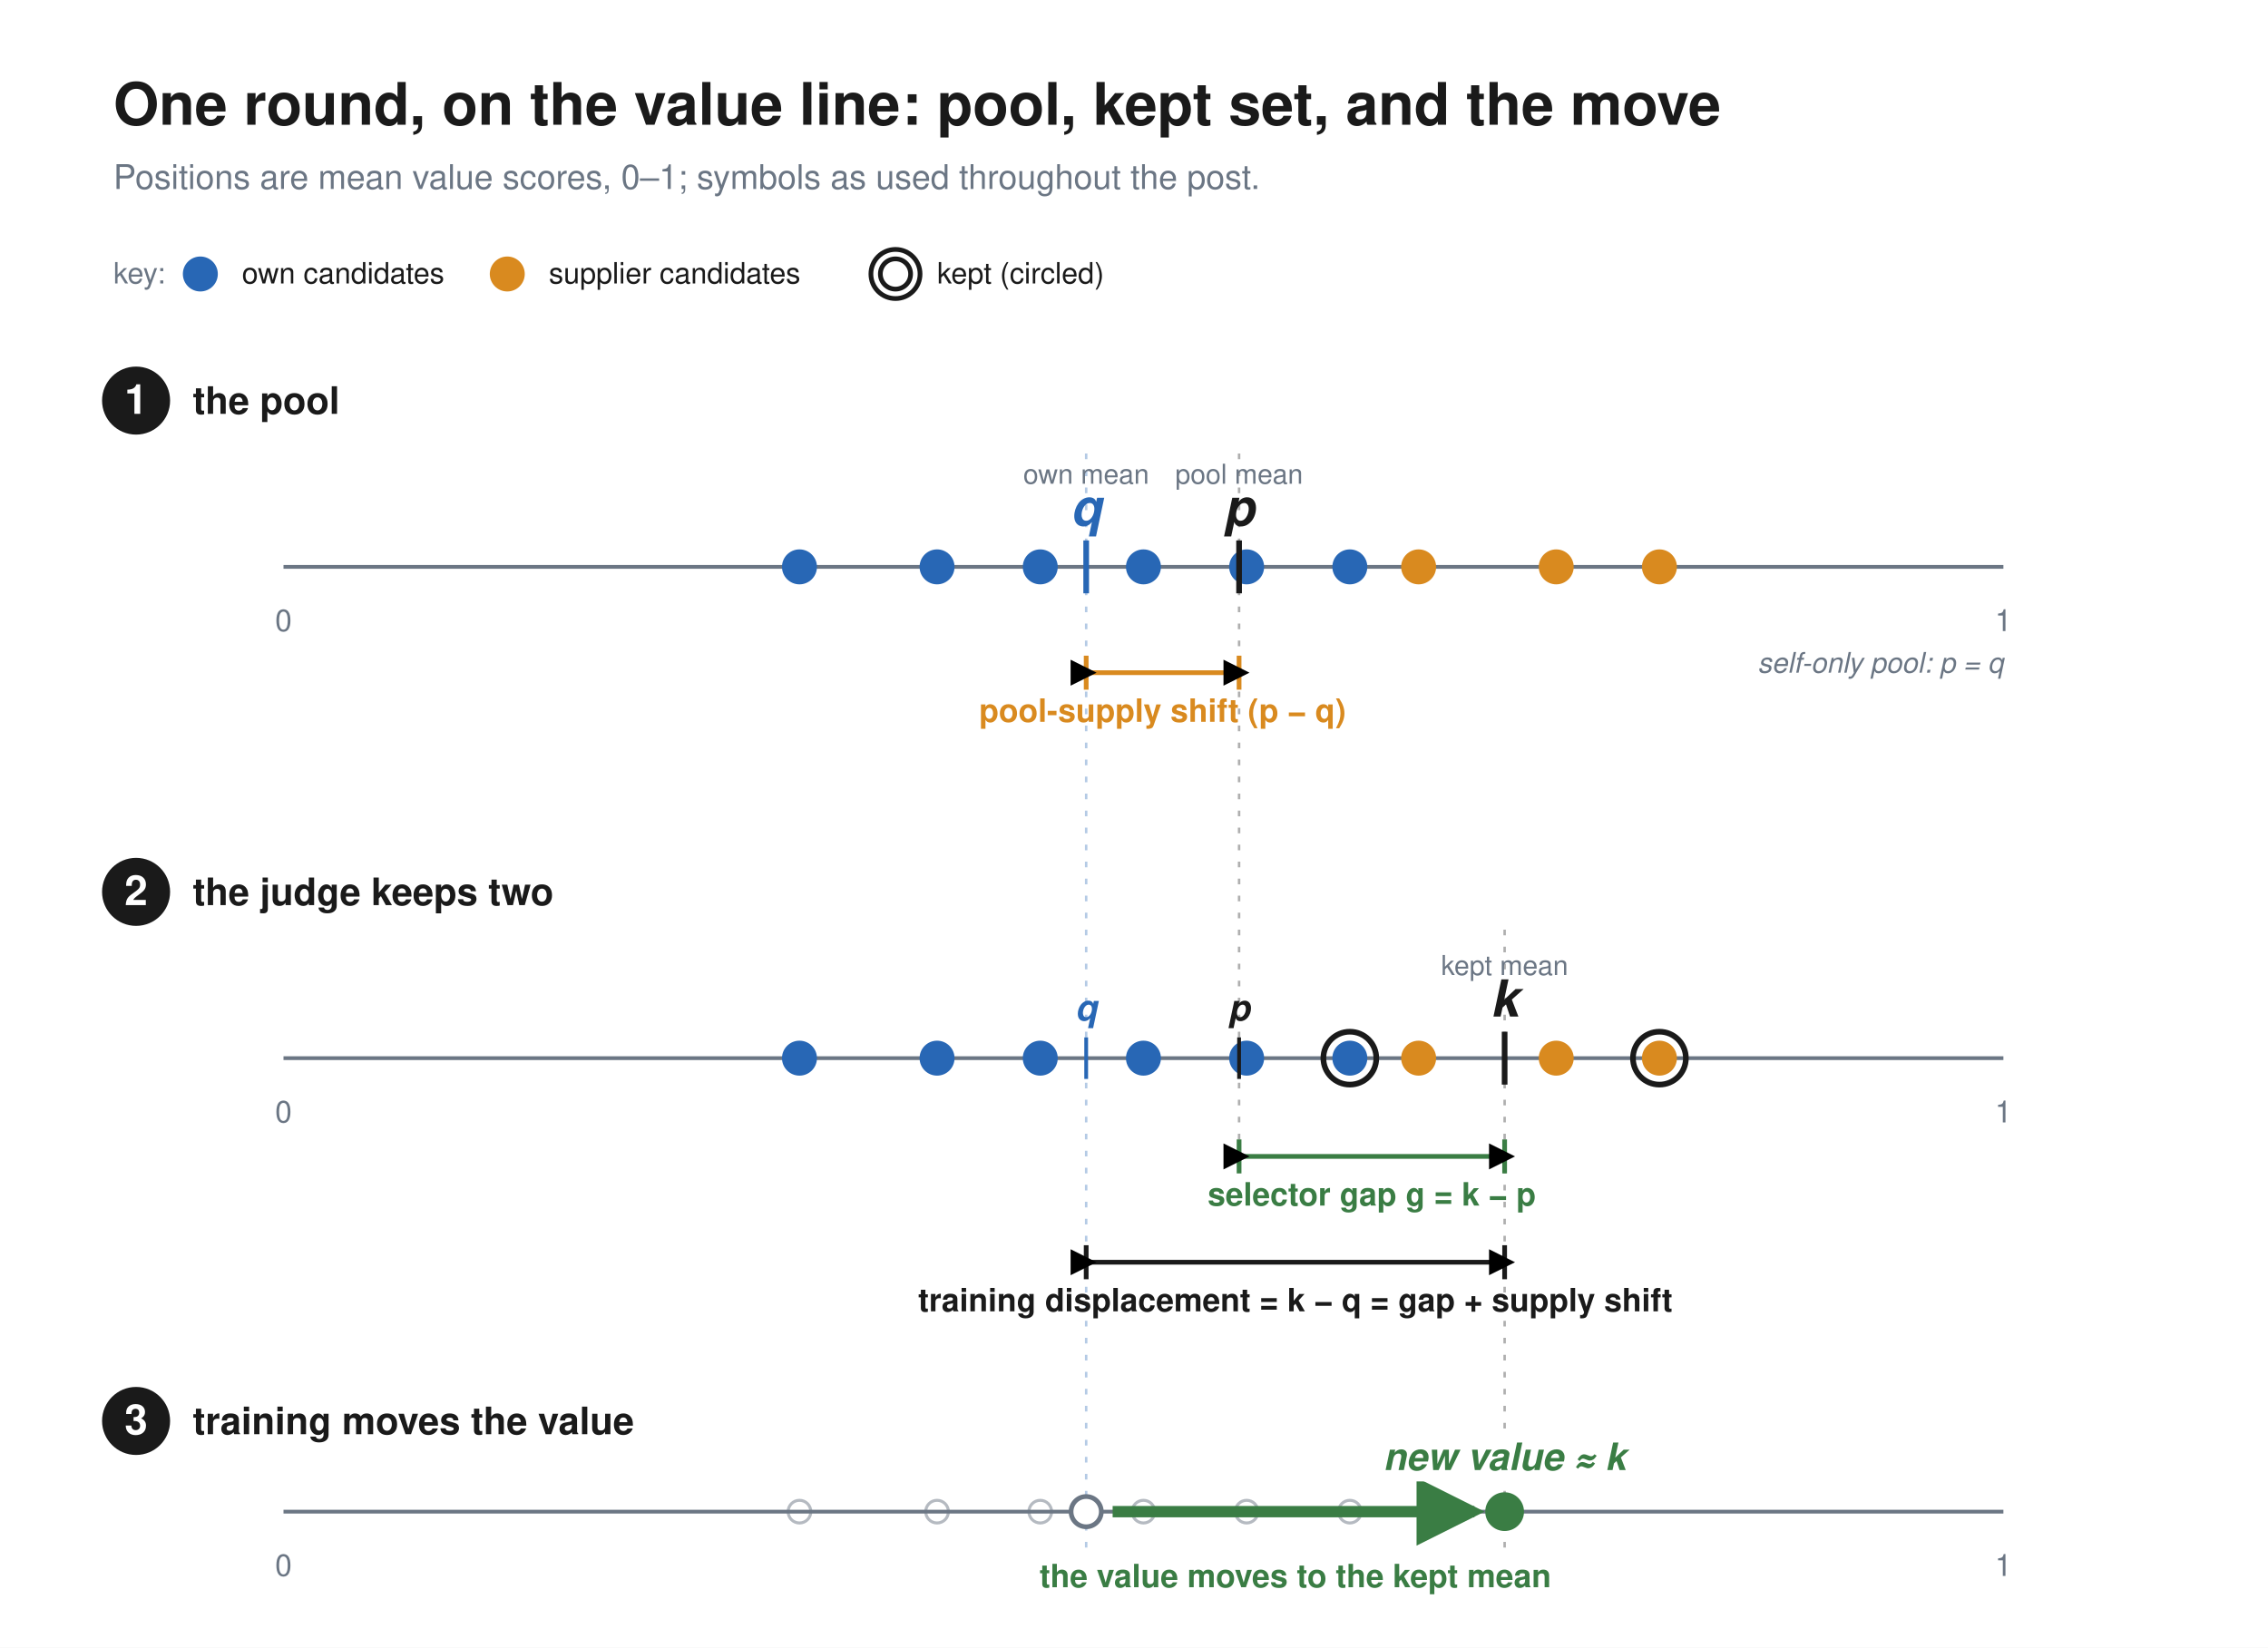
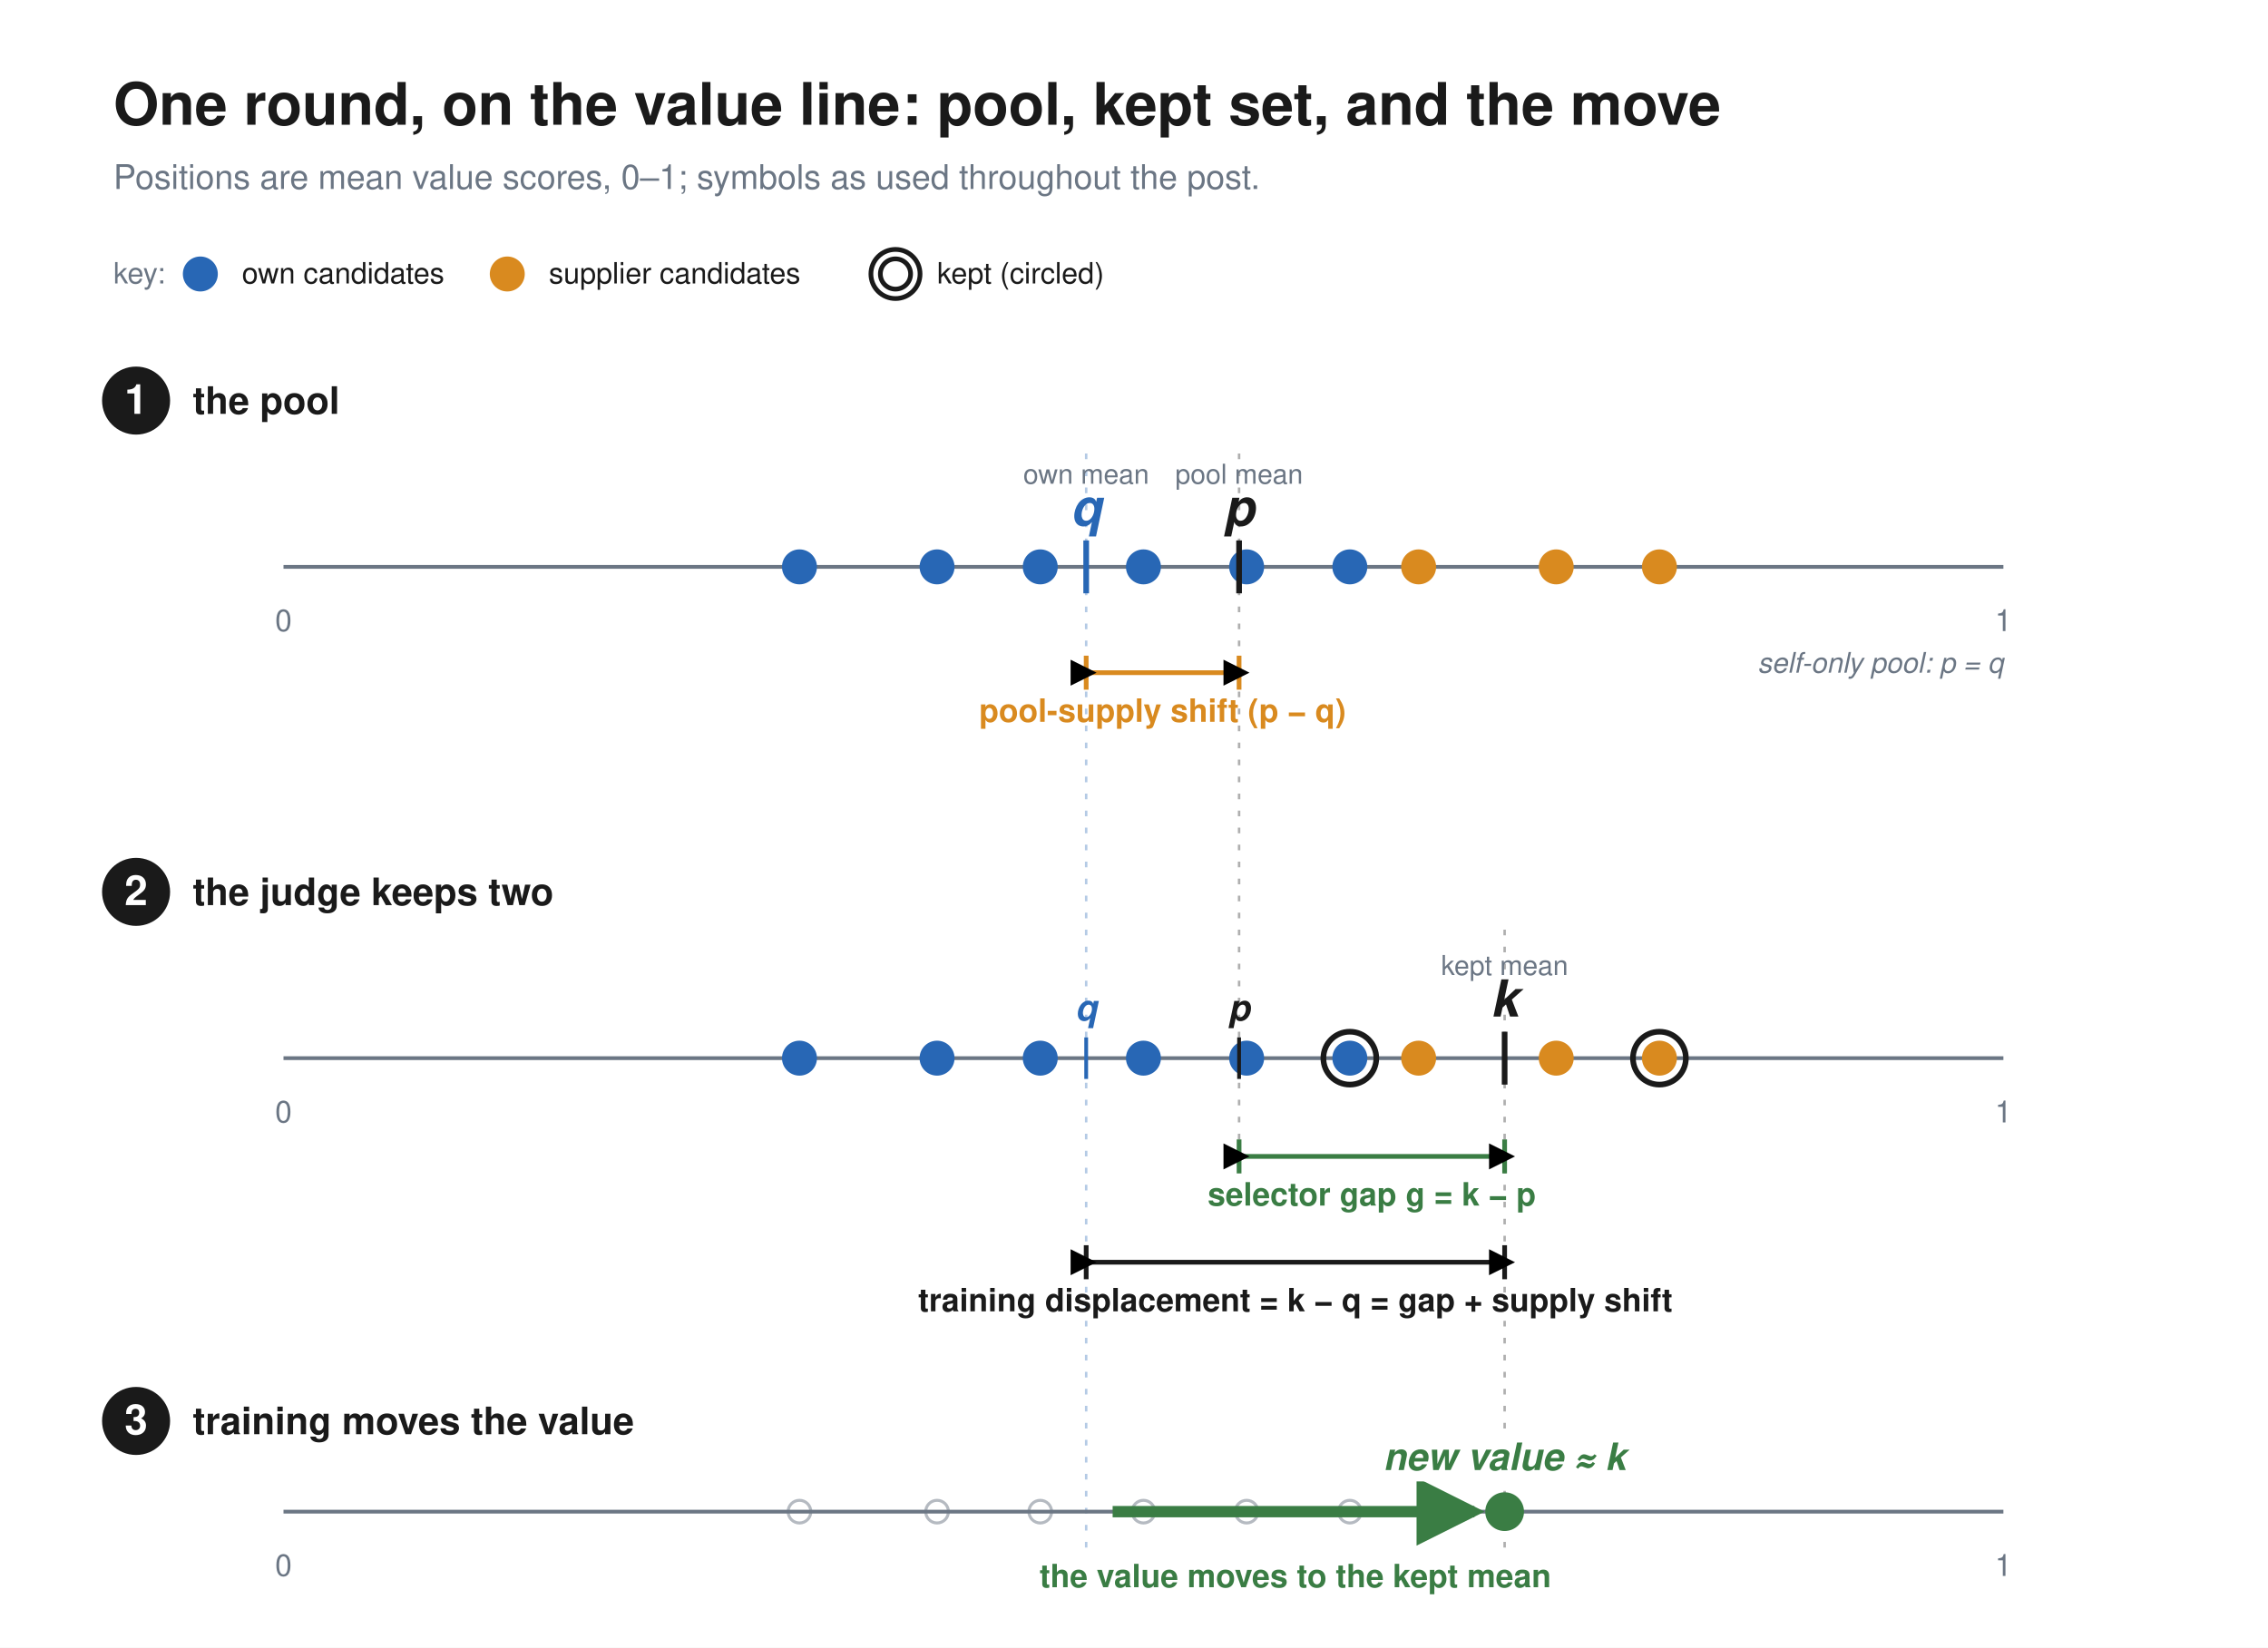
<svg xmlns="http://www.w3.org/2000/svg" viewBox="0 0 1200 872" font-family="Helvetica, Arial, sans-serif">
  <rect width="1200" height="872" fill="white" />
  <defs>
    <marker id="tip" viewBox="0 0 10 10" refX="6" refY="5" markerWidth="5.5" markerHeight="5.5" orient="auto">
      <path d="M 0 0 L 10 5 L 0 10 z" />
    </marker>
    <marker id="arrG" viewBox="0 0 10 10" refX="8.5" refY="5" markerWidth="6" markerHeight="6" orient="auto">
      <path d="M 0 0 L 10 5 L 0 10 z" fill="#3a7d44" />
    </marker>
  </defs>
  <line x1="574.7" y1="240" x2="574.7" y2="820" stroke="#2867b5" stroke-width="1.3" stroke-dasharray="3 6" opacity="0.35" />
  <line x1="655.6" y1="240" x2="655.6" y2="620" stroke="#1a1a1a" stroke-width="1.3" stroke-dasharray="3 6" opacity="0.35" />
  <line x1="796.1" y1="492" x2="796.1" y2="820" stroke="#1a1a1a" stroke-width="1.3" stroke-dasharray="3 6" opacity="0.35" />
  <text x="60" y="66" font-size="31" font-weight="bold" fill="#1a1a1a" font-family="Helvetica, Arial, sans-serif">One round, on the value line: pool, kept set, and the move</text>
  <text x="60" y="100" font-size="18" fill="#6b7684" font-family="Helvetica, Arial, sans-serif">Positions are mean value scores, 0–1; symbols as used throughout the post.</text>
  <text x="60" y="150" font-size="15.5" fill="#6b7684" font-family="Helvetica, Arial, sans-serif">key:</text>
  <circle cx="106" cy="145" r="8" fill="#2867b5" stroke="#2867b5" stroke-width="2.5" />
  <text x="128" y="150" font-size="15.5" fill="#1a1a1a" font-family="Helvetica, Arial, sans-serif">own candidates</text>
  <circle cx="268.4" cy="145" r="8" fill="#d98a1f" stroke="#d98a1f" stroke-width="2.5" />
  <text x="290.4" y="150" font-size="15.5" fill="#1a1a1a" font-family="Helvetica, Arial, sans-serif">supplier candidates</text>
  <circle cx="473.8" cy="145" r="8" fill="white" stroke="#1a1a1a" stroke-width="2.5" />
  <circle cx="473.8" cy="145" r="13" fill="none" stroke="#1a1a1a" stroke-width="2.5" />
  <text x="495.8" y="150" font-size="15.5" fill="#1a1a1a" font-family="Helvetica, Arial, sans-serif">kept (circled)</text>
  <circle cx="72" cy="212" r="18" fill="#1a1a1a" />
  <text x="72" y="219" font-size="22" font-weight="bold" fill="white" text-anchor="middle" font-family="Helvetica, Arial, sans-serif">1</text>
  <text x="102" y="219" font-size="20" font-weight="bold" fill="#1a1a1a" font-family="Helvetica, Arial, sans-serif">the pool</text>
  <line x1="150" y1="300" x2="1060" y2="300" stroke="#6b7684" stroke-width="2" />
  <text x="150" y="334" font-size="16" fill="#6b7684" text-anchor="middle" font-family="Helvetica, Arial, sans-serif">0</text>
  <text x="1060" y="334" font-size="16" fill="#6b7684" text-anchor="middle" font-family="Helvetica, Arial, sans-serif">1</text>
  <circle cx="423.0" cy="300" r="8" fill="#2867b5" stroke="#2867b5" stroke-width="2.5" />
  <circle cx="495.8" cy="300" r="8" fill="#2867b5" stroke="#2867b5" stroke-width="2.5" />
  <circle cx="550.4" cy="300" r="8" fill="#2867b5" stroke="#2867b5" stroke-width="2.5" />
  <circle cx="605.0" cy="300" r="8" fill="#2867b5" stroke="#2867b5" stroke-width="2.5" />
  <circle cx="659.6" cy="300" r="8" fill="#2867b5" stroke="#2867b5" stroke-width="2.5" />
  <circle cx="714.2" cy="300" r="8" fill="#2867b5" stroke="#2867b5" stroke-width="2.5" />
  <circle cx="750.6" cy="300" r="8" fill="#d98a1f" stroke="#d98a1f" stroke-width="2.5" />
  <circle cx="823.4" cy="300" r="8" fill="#d98a1f" stroke="#d98a1f" stroke-width="2.5" />
  <circle cx="878.0" cy="300" r="8" fill="#d98a1f" stroke="#d98a1f" stroke-width="2.5" />
  <line x1="574.7" y1="286" x2="574.7" y2="314" stroke="#2867b5" stroke-width="3" />
  <text x="574.7" y="278" font-size="27" font-weight="bold" fill="#2867b5" text-anchor="middle" font-style="italic" font-family="Helvetica, Arial, sans-serif">q</text>
  <text x="574.7" y="256" font-size="14.5" fill="#6b7684" text-anchor="middle" font-family="Helvetica, Arial, sans-serif">own mean</text>
  <line x1="655.6" y1="286" x2="655.6" y2="314" stroke="#1a1a1a" stroke-width="3" />
  <text x="655.6" y="278" font-size="27" font-weight="bold" fill="#1a1a1a" text-anchor="middle" font-style="italic" font-family="Helvetica, Arial, sans-serif">p</text>
  <text x="655.6" y="256" font-size="14.5" fill="#6b7684" text-anchor="middle" font-family="Helvetica, Arial, sans-serif">pool mean</text>
  <line x1="574.7" y1="347" x2="574.7" y2="365" stroke="#d98a1f" stroke-width="2.5" />
  <line x1="655.6" y1="347" x2="655.6" y2="365" stroke="#d98a1f" stroke-width="2.5" />
  <line x1="574.7" y1="356" x2="655.6" y2="356" stroke="#d98a1f" stroke-width="2.5" marker-end="url(#tip)" marker-start="url(#tip)" />
  <text x="615.1" y="382" font-size="17" font-weight="bold" fill="#d98a1f" text-anchor="middle" font-family="Helvetica, Arial, sans-serif">pool-supply shift  (p − q)</text>
  <text x="1060" y="356" font-size="15" fill="#6b7684" text-anchor="end" font-style="italic" font-family="Helvetica, Arial, sans-serif">self-only pool: p = q</text>
  <circle cx="72" cy="472" r="18" fill="#1a1a1a" />
  <text x="72" y="479" font-size="22" font-weight="bold" fill="white" text-anchor="middle" font-family="Helvetica, Arial, sans-serif">2</text>
  <text x="102" y="479" font-size="20" font-weight="bold" fill="#1a1a1a" font-family="Helvetica, Arial, sans-serif">the judge keeps two</text>
  <line x1="150" y1="560" x2="1060" y2="560" stroke="#6b7684" stroke-width="2" />
  <text x="150" y="594" font-size="16" fill="#6b7684" text-anchor="middle" font-family="Helvetica, Arial, sans-serif">0</text>
  <text x="1060" y="594" font-size="16" fill="#6b7684" text-anchor="middle" font-family="Helvetica, Arial, sans-serif">1</text>
  <circle cx="423.0" cy="560" r="8" fill="#2867b5" stroke="#2867b5" stroke-width="2.5" />
  <circle cx="495.8" cy="560" r="8" fill="#2867b5" stroke="#2867b5" stroke-width="2.5" />
  <circle cx="550.4" cy="560" r="8" fill="#2867b5" stroke="#2867b5" stroke-width="2.5" />
  <circle cx="605.0" cy="560" r="8" fill="#2867b5" stroke="#2867b5" stroke-width="2.5" />
  <circle cx="659.6" cy="560" r="8" fill="#2867b5" stroke="#2867b5" stroke-width="2.5" />
  <circle cx="714.2" cy="560" r="8" fill="#2867b5" stroke="#2867b5" stroke-width="2.5" />
  <circle cx="750.6" cy="560" r="8" fill="#d98a1f" stroke="#d98a1f" stroke-width="2.5" />
  <circle cx="823.4" cy="560" r="8" fill="#d98a1f" stroke="#d98a1f" stroke-width="2.5" />
  <circle cx="878.0" cy="560" r="8" fill="#d98a1f" stroke="#d98a1f" stroke-width="2.5" />
  <circle cx="714.2" cy="560" r="14" fill="none" stroke="#1a1a1a" stroke-width="3" />
  <circle cx="878.0" cy="560" r="14" fill="none" stroke="#1a1a1a" stroke-width="3" />
  <line x1="796.1" y1="546" x2="796.1" y2="574" stroke="#1a1a1a" stroke-width="3" />
  <text x="796.1" y="538" font-size="27" font-weight="bold" fill="#1a1a1a" text-anchor="middle" font-style="italic" font-family="Helvetica, Arial, sans-serif">k</text>
  <text x="796.1" y="516" font-size="14.5" fill="#6b7684" text-anchor="middle" font-family="Helvetica, Arial, sans-serif">kept mean</text>
  <line x1="574.7" y1="549" x2="574.7" y2="571" stroke="#2867b5" stroke-width="2" />
  <text x="574.7" y="540" font-size="19" font-weight="bold" font-style="italic" fill="#2867b5" text-anchor="middle" font-family="Helvetica, Arial, sans-serif">q</text>
  <line x1="655.6" y1="549" x2="655.6" y2="571" stroke="#1a1a1a" stroke-width="2" />
  <text x="655.6" y="540" font-size="19" font-weight="bold" font-style="italic" fill="#1a1a1a" text-anchor="middle" font-family="Helvetica, Arial, sans-serif">p</text>
  <line x1="655.6" y1="603" x2="655.6" y2="621" stroke="#3a7d44" stroke-width="2.5" />
  <line x1="796.1" y1="603" x2="796.1" y2="621" stroke="#3a7d44" stroke-width="2.5" />
  <line x1="655.6" y1="612" x2="796.1" y2="612" stroke="#3a7d44" stroke-width="2.5" marker-end="url(#tip)" marker-start="url(#tip)" />
  <text x="725.8" y="638" font-size="17" font-weight="bold" fill="#3a7d44" text-anchor="middle" font-family="Helvetica, Arial, sans-serif">selector gap   g = k − p</text>
  <line x1="574.7" y1="659" x2="574.7" y2="677" stroke="#1a1a1a" stroke-width="2.5" />
  <line x1="796.1" y1="659" x2="796.1" y2="677" stroke="#1a1a1a" stroke-width="2.5" />
  <line x1="574.7" y1="668" x2="796.1" y2="668" stroke="#1a1a1a" stroke-width="2.5" marker-end="url(#tip)" marker-start="url(#tip)" />
  <text x="685.4" y="694" font-size="17" font-weight="bold" fill="#1a1a1a" text-anchor="middle" font-family="Helvetica, Arial, sans-serif">training displacement = k − q  =  gap + supply shift</text>
  <circle cx="72" cy="752" r="18" fill="#1a1a1a" />
  <text x="72" y="759" font-size="22" font-weight="bold" fill="white" text-anchor="middle" font-family="Helvetica, Arial, sans-serif">3</text>
  <text x="102" y="759" font-size="20" font-weight="bold" fill="#1a1a1a" font-family="Helvetica, Arial, sans-serif">training moves the value</text>
  <line x1="150" y1="800" x2="1060" y2="800" stroke="#6b7684" stroke-width="2" />
  <text x="150" y="834" font-size="16" fill="#6b7684" text-anchor="middle" font-family="Helvetica, Arial, sans-serif">0</text>
  <text x="1060" y="834" font-size="16" fill="#6b7684" text-anchor="middle" font-family="Helvetica, Arial, sans-serif">1</text>
  <circle cx="423.0" cy="800" r="6" fill="none" stroke="#6b7684" stroke-width="1.6" opacity="0.5" />
  <circle cx="495.8" cy="800" r="6" fill="none" stroke="#6b7684" stroke-width="1.6" opacity="0.5" />
  <circle cx="550.4" cy="800" r="6" fill="none" stroke="#6b7684" stroke-width="1.6" opacity="0.5" />
  <circle cx="605.0" cy="800" r="6" fill="none" stroke="#6b7684" stroke-width="1.6" opacity="0.5" />
  <circle cx="659.6" cy="800" r="6" fill="none" stroke="#6b7684" stroke-width="1.6" opacity="0.5" />
  <circle cx="714.2" cy="800" r="6" fill="none" stroke="#6b7684" stroke-width="1.6" opacity="0.5" />
-   <circle cx="574.7" cy="800" r="8" fill="white" stroke="#6b7684" stroke-width="2.5" />
  <line x1="588.7" y1="800" x2="780.1" y2="800" stroke="#3a7d44" stroke-width="6" marker-end="url(#arrG)" />
  <circle cx="796.1" cy="800" r="9" fill="#3a7d44" stroke="#3a7d44" stroke-width="2.5" />
  <rect x="728.1" y="760" width="136" height="24" fill="white" />
  <text x="796.1" y="778" font-size="20" font-weight="bold" font-style="italic" fill="#3a7d44" text-anchor="middle" font-family="Helvetica, Arial, sans-serif">new value ≈ k</text>
  <text x="685.4" y="840" font-size="17" font-weight="bold" fill="#3a7d44" text-anchor="middle" font-family="Helvetica, Arial, sans-serif">the value moves to the kept mean</text>
</svg>
